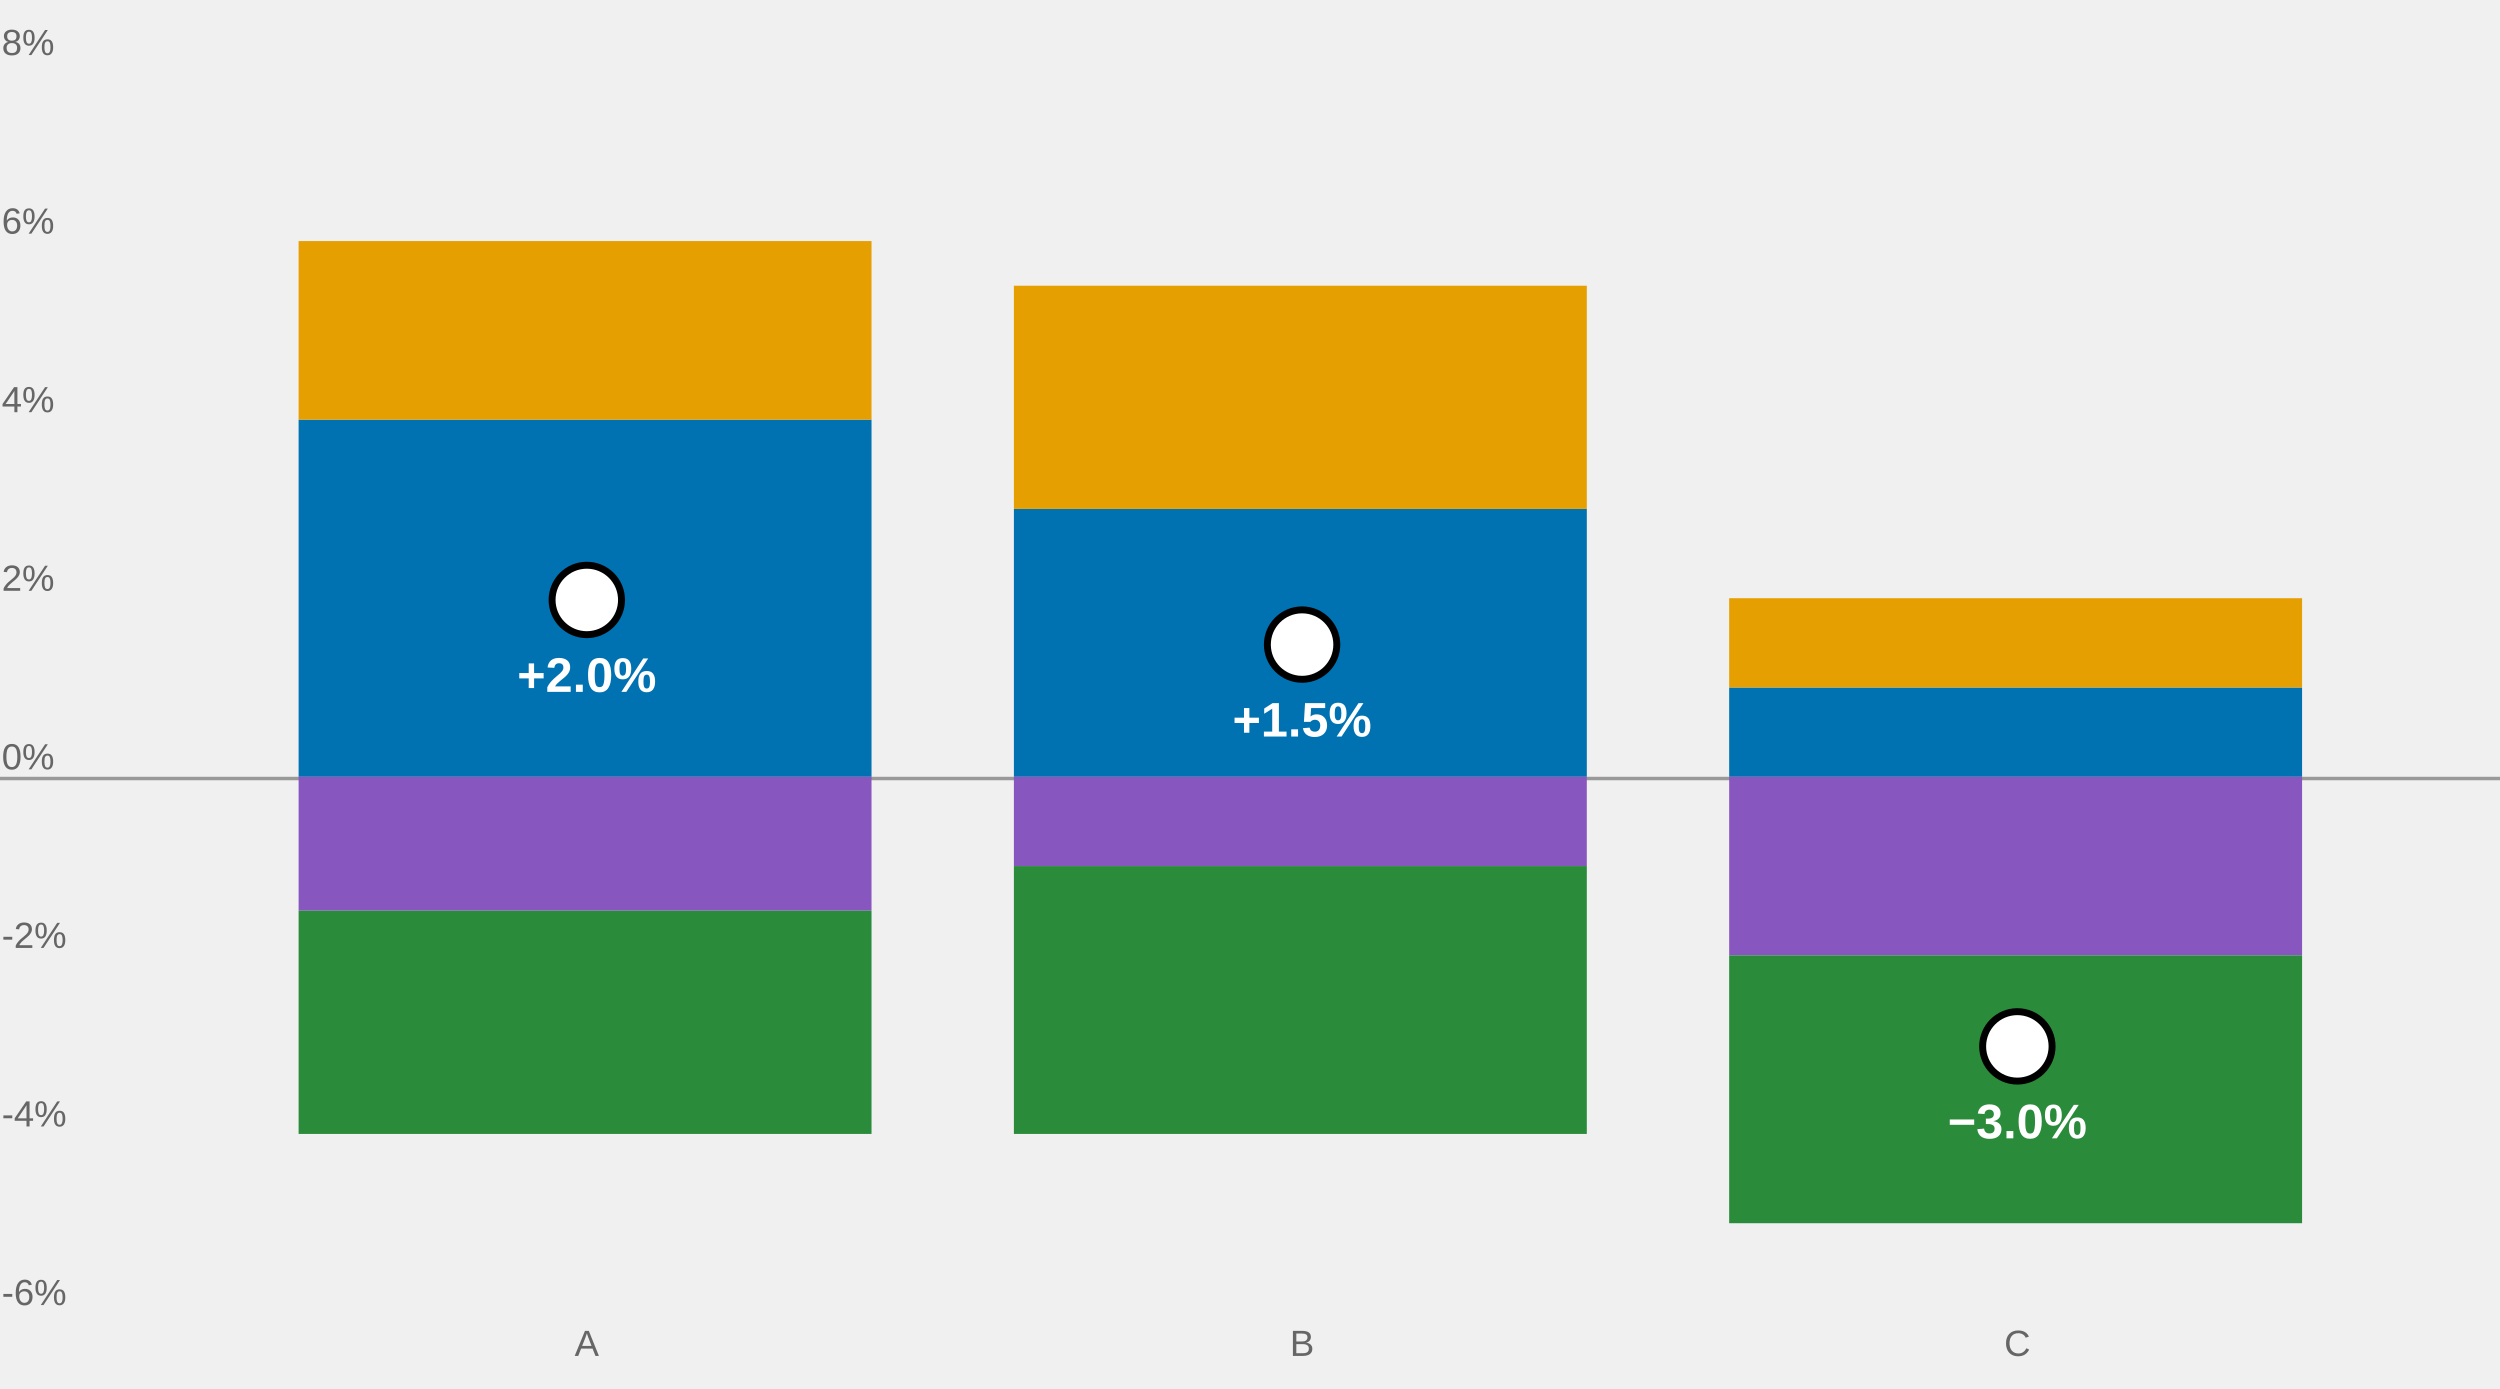
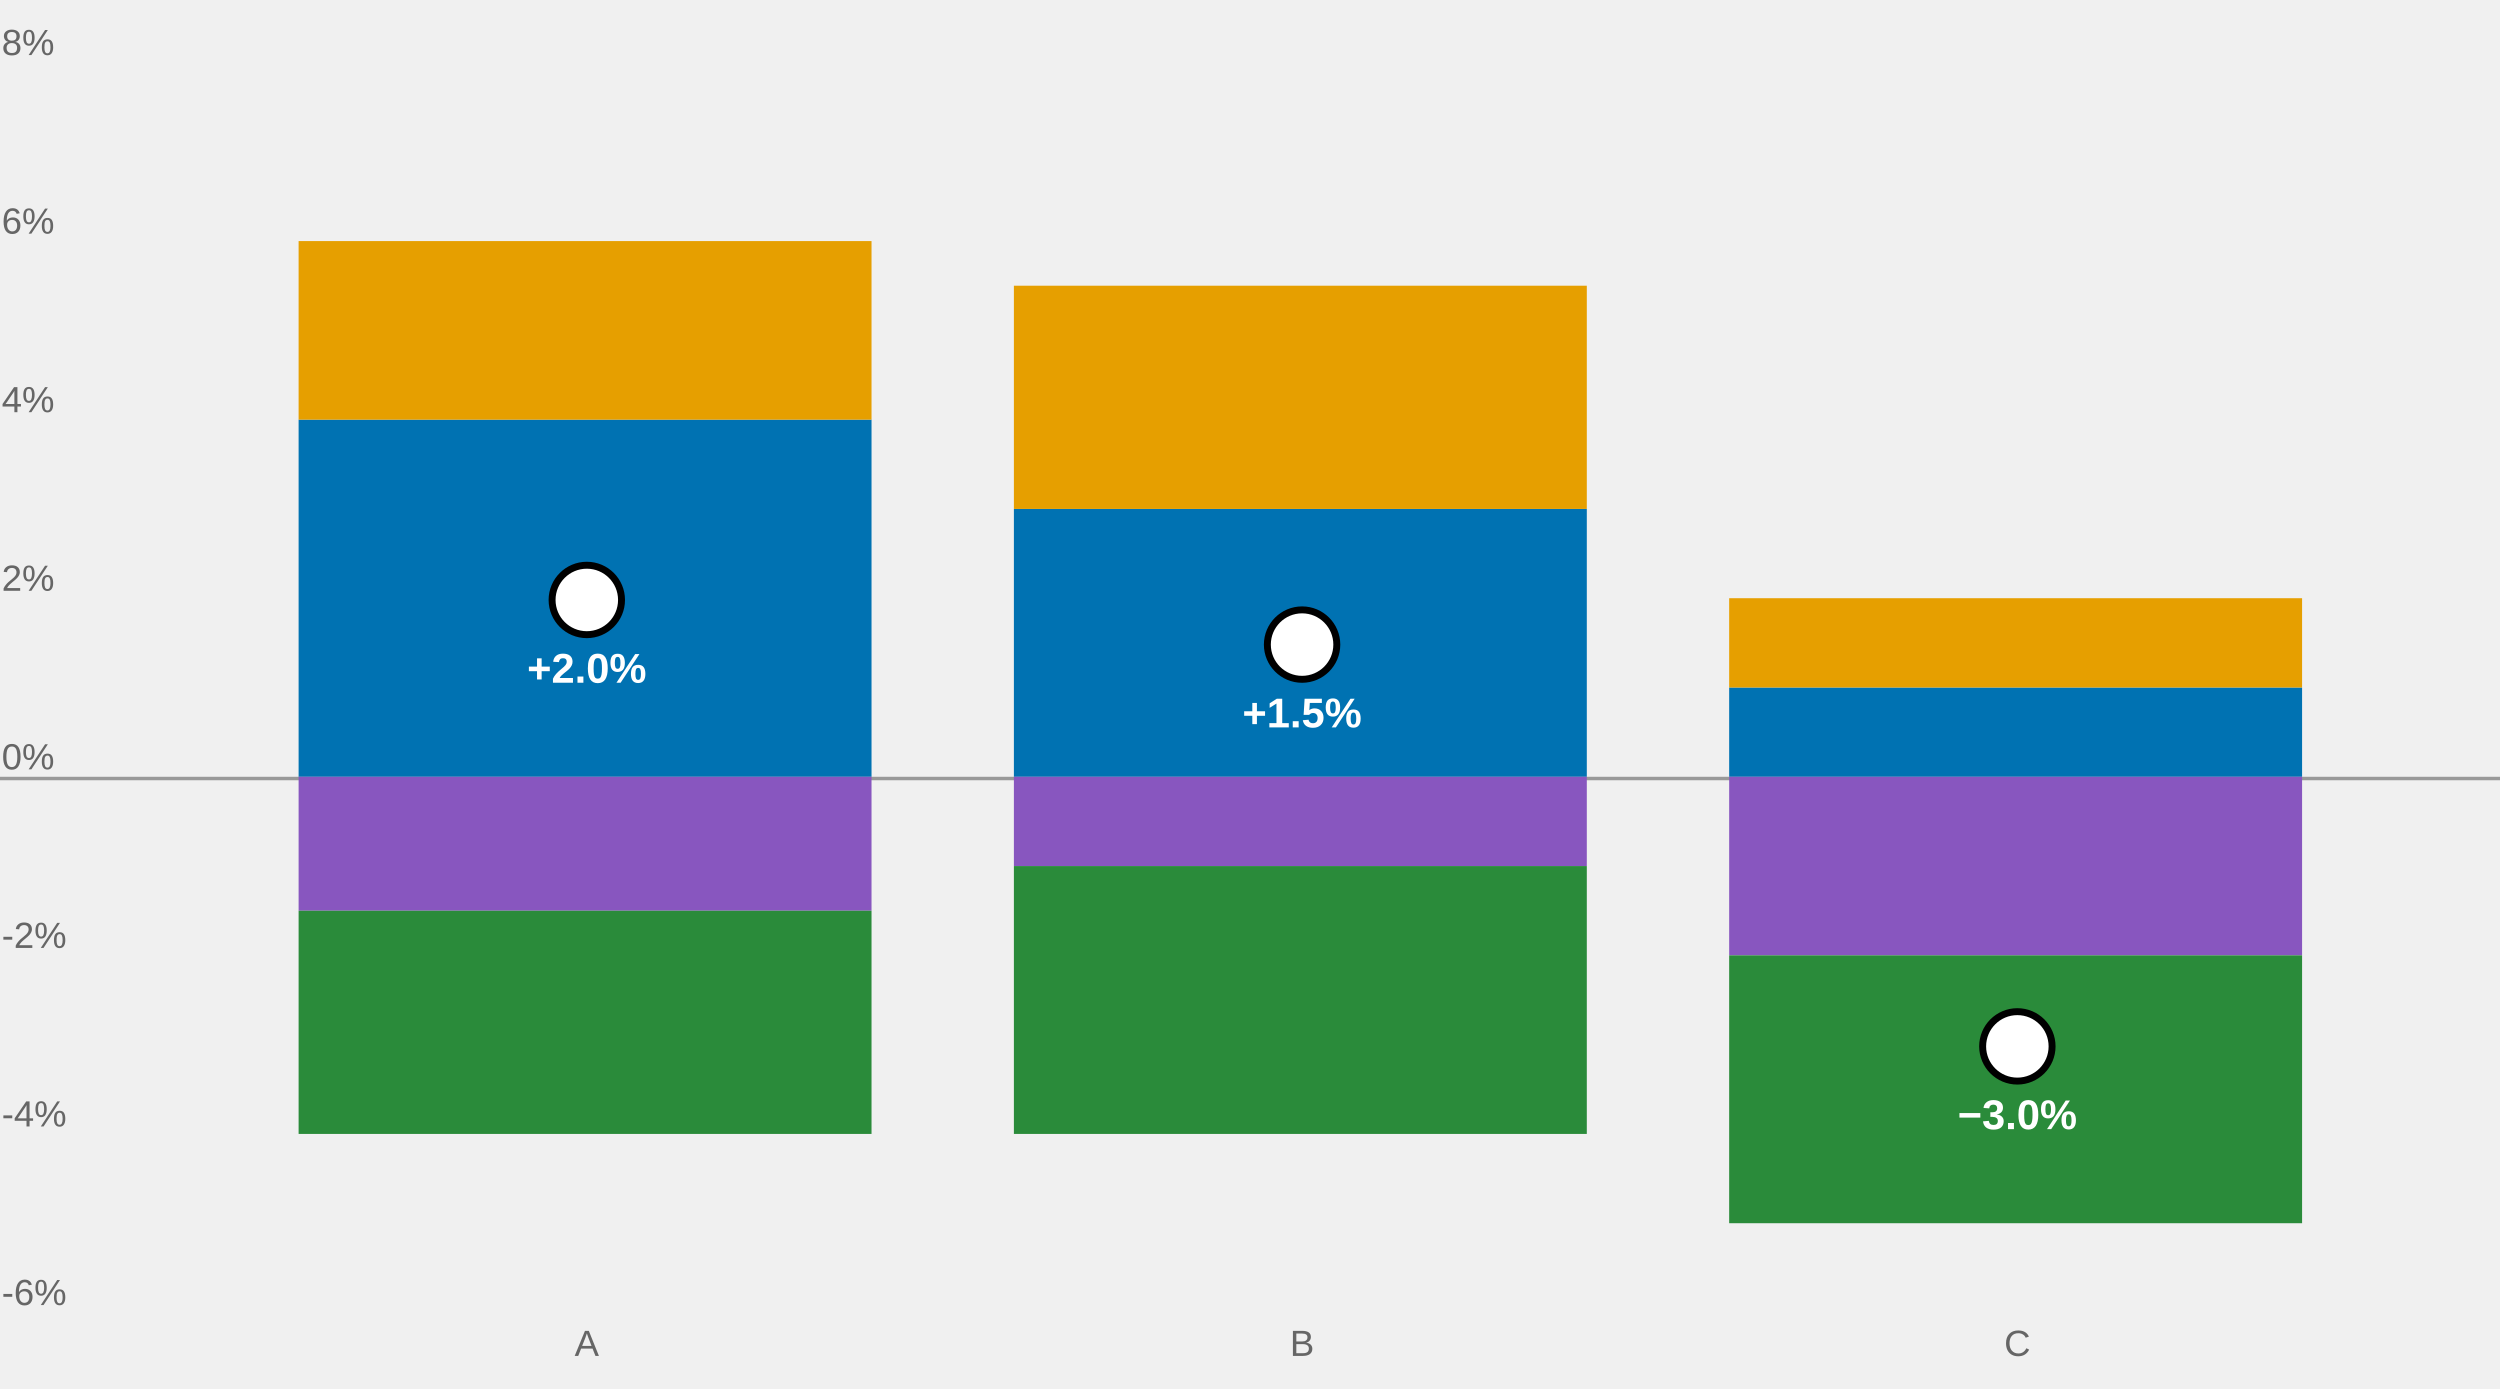
<svg class="tblchart" fill="currentColor" font-family="system-ui, sans-serif" font-size="10" text-anchor="middle" width="720" height="400" viewBox="0 0 720 400" style="background: transparent; color: rgb(74, 74, 74); font-family: Figtree, &quot;Source Sans 3&quot;, system-ui, -apple-system, &quot;Segoe UI&quot;, Arial, sans-serif; font-size: 10.5px; overflow: visible;" data-margin-left="44" data-margin-right="16" data-margin-top="18" data-margin-bottom="22">
  <style>:where(.tblchart) {
  --plot-background: white;
  display: block;
  height: auto;
  height: intrinsic;
  max-width: 100%;
}
:where(.tblchart text),
:where(.tblchart tspan) {
  white-space: pre;
}</style>
  <g aria-label="rule" stroke="#F0F0F0" transform="translate(0,0.5)">
    <line x1="0" x2="720" y1="378" y2="378" />
    <line x1="0" x2="720" y1="326.571" y2="326.571" />
    <line x1="0" x2="720" y1="275.143" y2="275.143" />
    <line x1="0" x2="720" y1="172.286" y2="172.286" />
    <line x1="0" x2="720" y1="120.857" y2="120.857" />
    <line x1="0" x2="720" y1="69.429" y2="69.429" />
    <line x1="0" x2="720" y1="18" y2="18" />
  </g>
  <g aria-label="text" class="tbl-y-tick-label" fill="#666666" text-anchor="start" font-size="10.5" font-weight="500" transform="translate(-43.5,-5.5)">
    <text y="0.32em" transform="translate(44,378)">-6%</text>
    <text y="0.32em" transform="translate(44,326.5714)">-4%</text>
    <text y="0.32em" transform="translate(44,275.1429)">-2%</text>
    <text y="0.32em" transform="translate(44,223.7143)">0%</text>
    <text y="0.32em" transform="translate(44,172.2857)">2%</text>
    <text y="0.32em" transform="translate(44,120.8571)">4%</text>
    <text y="0.32em" transform="translate(44,69.42857)">6%</text>
    <text y="0.32em" transform="translate(44,18)">8%</text>
  </g>
  <g aria-label="text" fill="#666666" font-size="10.5" font-weight="500" transform="translate(83,12.5)">
    <text transform="translate(86,378)">A</text>
    <text transform="translate(292,378)">B</text>
    <text transform="translate(498,378)">C</text>
  </g>
  <g aria-label="rule" stroke="#999999" transform="translate(0,0.5)">
    <line x1="0" x2="720" y1="223.714" y2="223.714" />
  </g>
  <g aria-label="bar">
    <rect x="86" width="165" y="120.857" height="102.857" fill="#0072B2" data-series="Lower rates" />
    <rect x="86" width="165" y="69.429" height="51.429" fill="#E69F00" data-series="Wider brackets" />
    <rect x="86" width="165" y="223.714" height="38.571" fill="#8856BF" data-series="Limit deductions" />
    <rect x="86" width="165" y="262.286" height="64.286" fill="#2A8B3A" data-series="Repeal credit" />
    <rect x="292" width="165" y="146.571" height="77.143" fill="#0072B2" data-series="Lower rates" />
    <rect x="292" width="165" y="82.286" height="64.286" fill="#E69F00" data-series="Wider brackets" />
    <rect x="292" width="165" y="223.714" height="25.714" fill="#8856BF" data-series="Limit deductions" />
    <rect x="292" width="165" y="249.429" height="77.143" fill="#2A8B3A" data-series="Repeal credit" />
    <rect x="498" width="165" y="198" height="25.714" fill="#0072B2" data-series="Lower rates" />
    <rect x="498" width="165" y="172.286" height="25.714" fill="#E69F00" data-series="Wider brackets" />
    <rect x="498" width="165" y="223.714" height="51.429" fill="#8856BF" data-series="Limit deductions" />
    <rect x="498" width="165" y="275.143" height="77.143" fill="#2A8B3A" data-series="Repeal credit" />
  </g>
  <g aria-label="dot" fill="#FFFFFF" stroke="#000000" stroke-width="2" transform="translate(83,0.5)">
    <circle cx="86" cy="172.286" r="10" />
    <circle cx="292" cy="185.143" r="10" />
    <circle cx="498" cy="300.857" r="10" />
  </g>
-   <g aria-label="text" fill="#FFFFFF" font-size="14" font-weight="700" transform="translate(83,22.5)">
+   <g aria-label="text" fill="#FFFFFF" font-size="12" font-weight="700" transform="translate(83,20.5)">
    <text y="0.32em" transform="translate(86,172.2857)">+2.0%</text>
    <text y="0.32em" transform="translate(292,185.1429)">+1.5%</text>
    <text y="0.32em" transform="translate(498,300.8571)">−3.0%</text>
  </g>
</svg>
